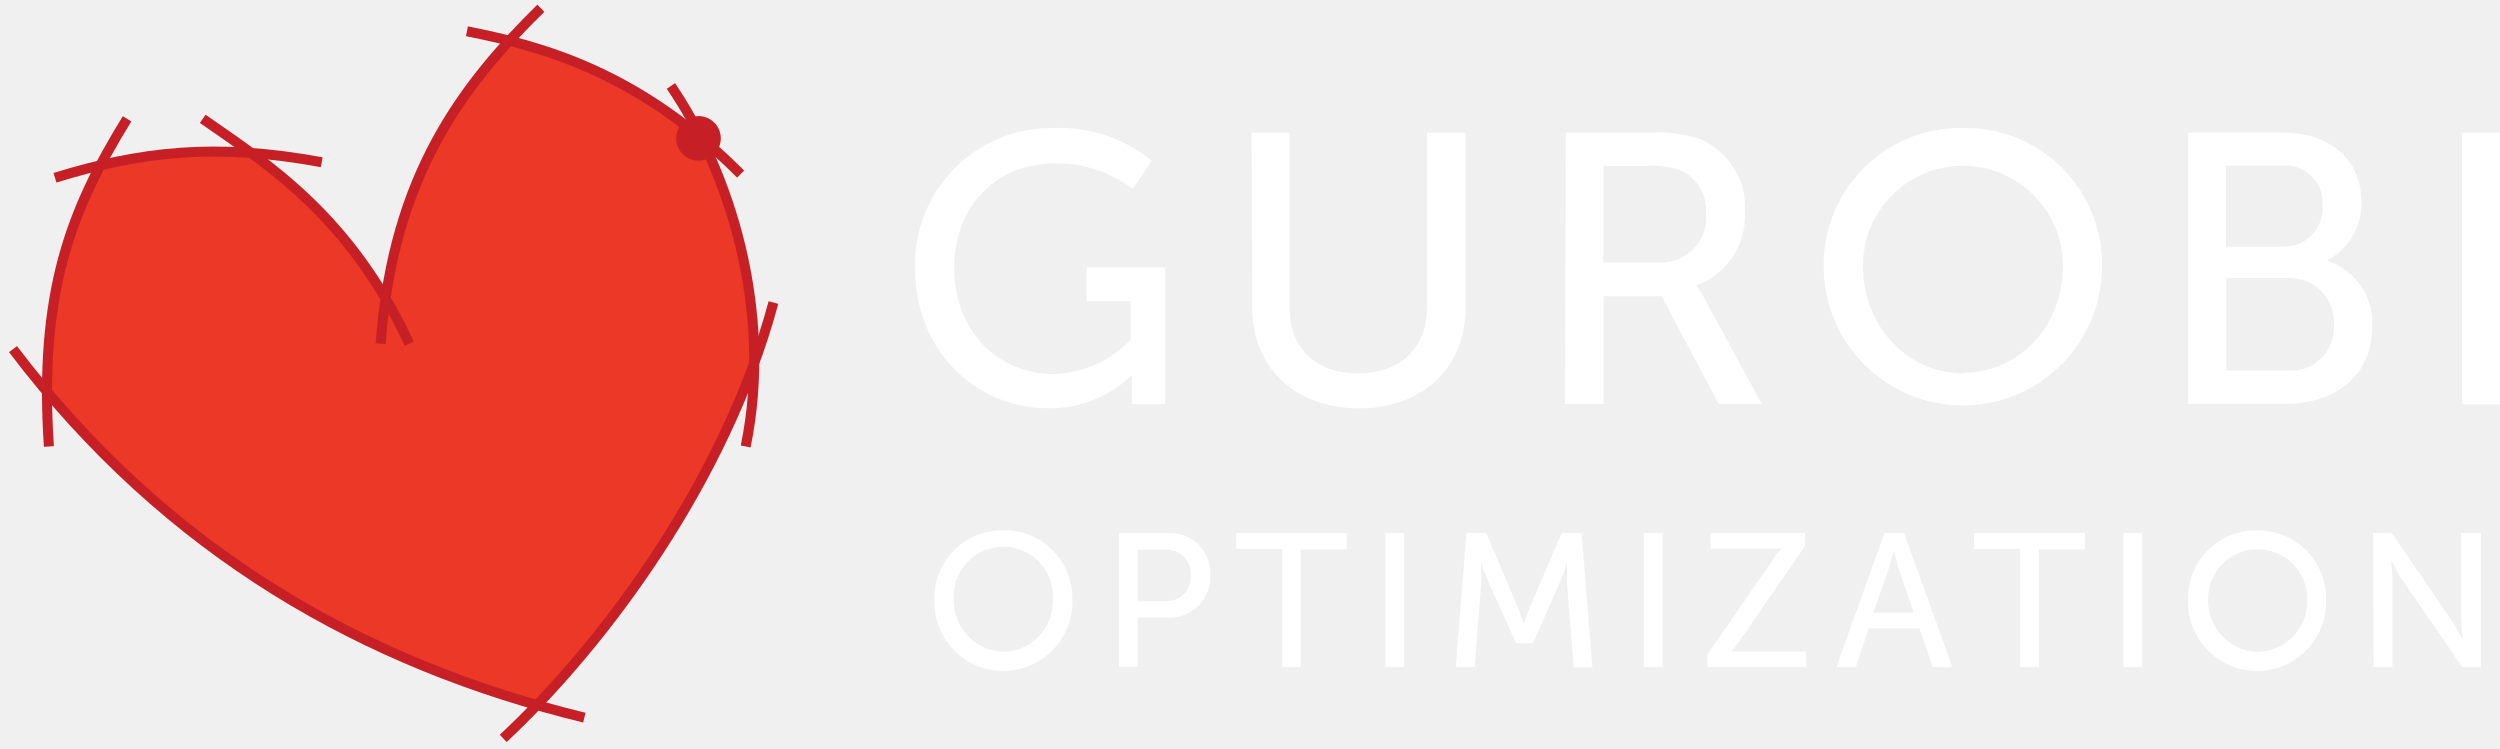
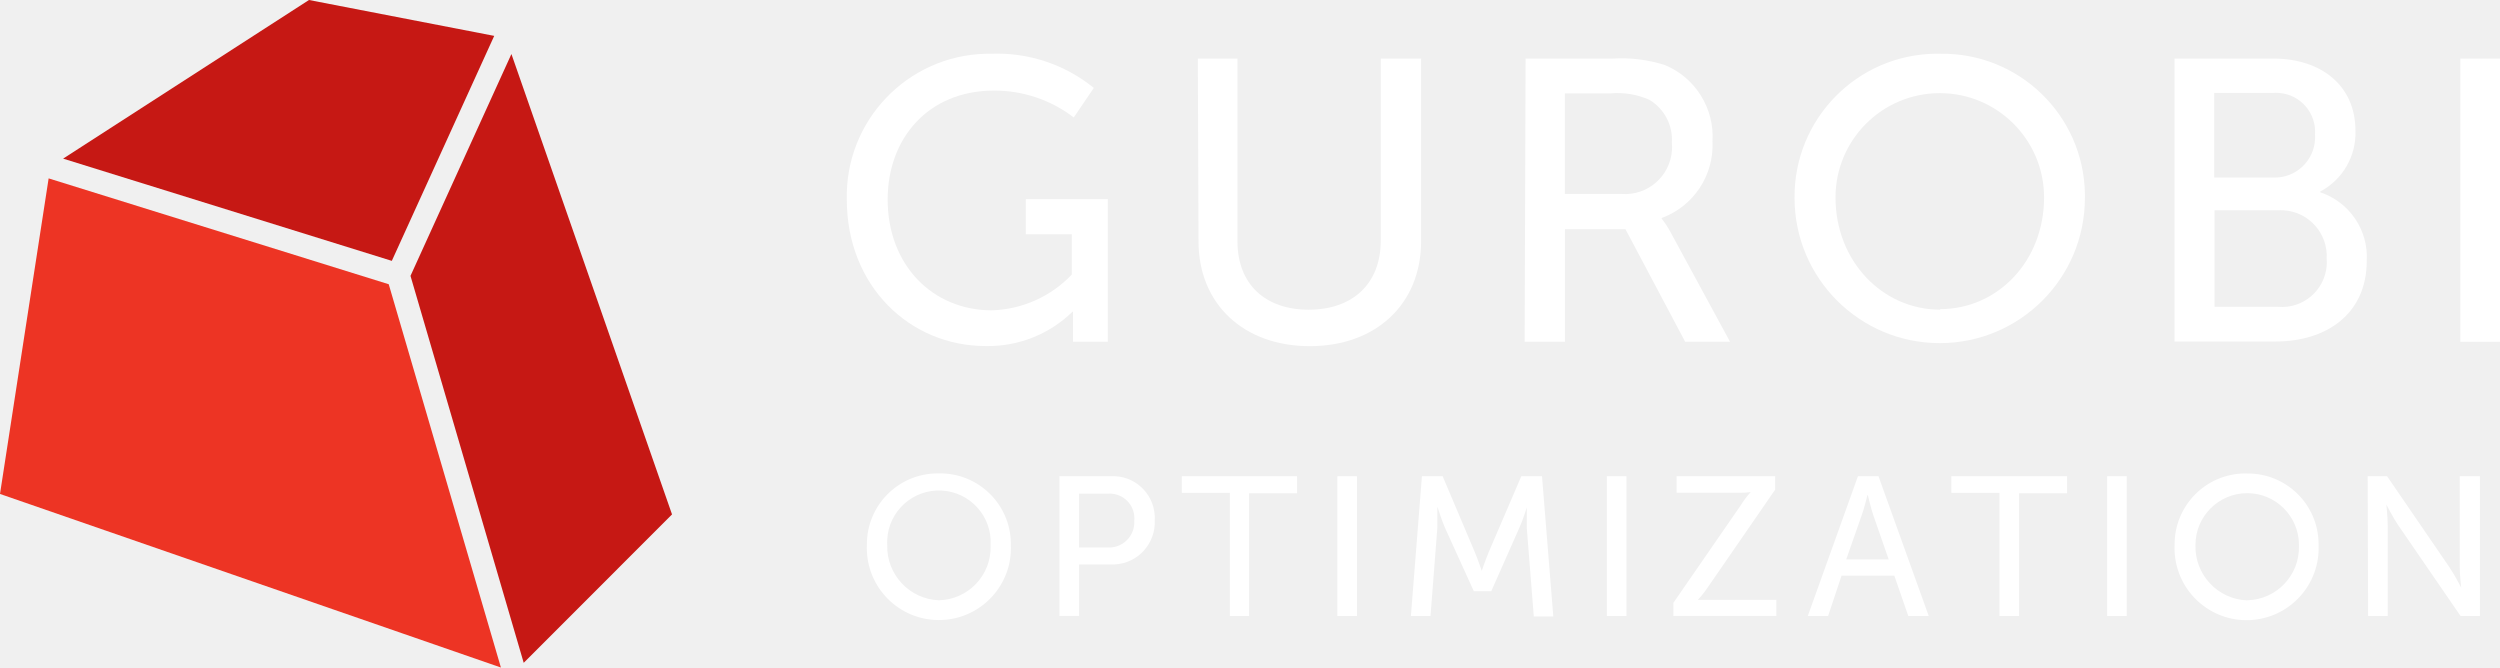
- <svg xmlns="http://www.w3.org/2000/svg" id="Layer_1" viewBox="0 0 498.61 149.28">
+ <svg xmlns="http://www.w3.org/2000/svg" id="Layer_2" viewBox="0 0 478.03 127.64">
  <defs>
-     <style>.cls-1{fill:#c62026;}.cls-2{fill:none;stroke:#c62026;stroke-miterlimit:10;stroke-width:2px;}.cls-3{fill:#fff;}.cls-4{fill:#ec3826;}</style>
+     <style>.cls-1{fill:#ed3424;}.cls-2{fill:#fff;}.cls-3{fill:#c61814;}</style>
  </defs>
-   <path class="cls-3" d="M200.12,130.03c5.59-.14,10.01-4.78,9.88-10.37v-.22c.28-5.46-3.92-10.11-9.38-10.39-5.46-.28-10.11,3.92-10.39,9.38-.02.34-.02.67,0,1.01-.17,5.65,4.25,10.38,9.89,10.59M200.12,105.77c7.46-.13,13.62,5.82,13.75,13.28v.39c.33,7.6-5.57,14.03-13.17,14.36-7.6.33-14.03-5.57-14.36-13.17-.02-.4-.02-.79,0-1.19-.07-7.48,5.93-13.6,13.41-13.67h.36" />
-   <path class="cls-3" d="M232.33,119.93c2.66.18,4.96-1.84,5.14-4.5,0-.21,0-.43,0-.64.24-2.6-1.68-4.9-4.28-5.14-.29-.03-.57-.03-.86,0h-5.42v10.28h5.42ZM223.16,106.31h9.79c4.41-.25,8.18,3.13,8.43,7.53.02.28.02.56,0,.84.23,4.47-3.2,8.27-7.67,8.5-.25.01-.51.01-.76,0h-6.04v9.84h-3.75v-26.73.02Z" />
-   <path class="cls-3" d="M292.47,106.31h3.96l6.14,14.49c.62,1.49,1.34,3.6,1.34,3.6,0,0,.72-2.11,1.34-3.6l6.22-14.49h3.96l2.16,26.81h-3.73l-1.34-16.91v-3.93s-.8,2.57-1.44,3.93l-5.35,12.08h-3.34l-5.53-12.16c-.62-1.44-1.44-4.01-1.44-4.01v4.01l-1.31,16.91h-3.75l2.11-26.73h0Z" />
-   <path class="cls-3" d="M377.66,109.91s-.62,2.57-1.08,3.8l-2.98,8.51h8.12l-2.96-8.51c-.46-1.36-1.03-3.8-1.03-3.8h-.08,0ZM382.8,125.33h-10.1l-2.57,7.71h-3.88l9.59-26.73h3.93l9.61,26.73h-3.91l-2.67-7.71h0Z" />
-   <path class="cls-3" d="M450.27,130.03c5.59-.12,10.02-4.75,9.9-10.34v-.24c0-5.46-4.42-9.9-9.89-9.9s-9.9,4.42-9.9,9.89v.02c-.17,5.65,4.25,10.38,9.89,10.59M450.27,105.79c7.47-.07,13.58,5.92,13.65,13.39v.28c.33,7.6-5.57,14.03-13.17,14.36-7.6.33-14.03-5.57-14.36-13.17-.02-.4-.02-.79,0-1.19-.07-7.48,5.93-13.6,13.41-13.68h.47" />
-   <path class="cls-3" d="M473.29,106.31h3.73l11.93,17.42c.98,1.44,2.24,3.88,2.24,3.88,0,0-.28-2.42-.28-3.88v-17.42h3.86v26.73h-3.7l-11.95-17.4c-1-1.49-2.24-3.91-2.24-3.91,0,0,.26,2.39.26,3.91v17.4h-3.75l-.08-26.73h-.02Z" />
-   <path class="cls-3" d="M210.07,25.53c7.13-.29,14.12,2.03,19.66,6.53l-3.83,5.65c-4.37-3.35-9.73-5.16-15.24-5.14-12.7,0-20.35,9.25-20.35,20.82,0,12.54,8.58,21.2,19.92,21.2,5.8-.18,11.29-2.63,15.29-6.84v-7.71h-8.79v-6.71h15.68v27.27h-6.66v-5.76h-.08c-4.43,4.33-10.41,6.7-16.6,6.58-14.55,0-26.57-11.49-26.57-28.01-.36-15.04,11.55-27.52,26.59-27.88h.99" />
-   <path class="cls-3" d="M249.62,26.46h7.58v34.92c0,8.25,5.35,13.08,13.62,13.08s13.78-4.83,13.78-13.24V26.46h7.71v34.92c0,12-8.64,20.05-21.28,20.05s-21.28-8.04-21.28-20.05l-.13-34.93h0Z" />
-   <path class="cls-3" d="M330.68,52.34c4.96.35,9.25-3.39,9.6-8.35.03-.48.03-.97-.02-1.45.22-3.32-1.44-6.48-4.29-8.2-2.33-1.04-4.89-1.47-7.43-1.23h-8.74v19.22h10.88ZM312.28,26.46h16.55c3.41-.23,6.84.19,10.1,1.23,5.85,2.43,9.5,8.31,9.1,14.62.3,6.47-3.63,12.39-9.71,14.62v.15c.61.76,1.15,1.58,1.62,2.44l11.44,21.07h-8.58l-11.41-21.51h-11.57v21.51h-7.71l.18-54.15v.02Z" />
-   <path class="cls-3" d="M391.54,74.36c11.03,0,19.89-9.18,19.89-21.36,0-11.01-8.93-19.94-19.94-19.94s-19.94,8.93-19.94,19.94c0,12.18,8.97,21.46,20,21.46v-.1h0ZM391.54,25.53c15.04-.26,27.45,11.73,27.7,26.77v.8c0,15.33-12.43,27.76-27.76,27.76s-27.76-12.43-27.76-27.76c-.14-15.09,11.97-27.44,27.06-27.58h.75" />
-   <path class="cls-3" d="M456.2,73.92c4.72.4,8.87-3.11,9.27-7.84.04-.44.04-.89,0-1.34.28-4.85-3.42-9-8.27-9.28-.36-.02-.73-.02-1.09,0h-12.08v18.45h12.17ZM455.27,49.2c4.26.15,7.83-3.18,7.98-7.43,0-.26,0-.51-.01-.77.3-4.11-2.78-7.68-6.89-7.98-.4-.03-.81-.03-1.21,0h-11.18v16.17h11.31ZM436.38,26.45h18.89c9.12,0,15.7,5.14,15.7,13.78.18,4.85-2.44,9.38-6.73,11.64v.15c5.58,1.86,9.23,7.23,8.89,13.11,0,10.28-7.89,15.42-17.4,15.42h-19.35V26.46h0Z" />
-   <polygon class="cls-3" points="255.74 109.49 246.56 109.49 246.56 106.31 268.59 106.31 268.59 109.57 259.42 109.57 259.42 133.04 255.74 133.04 255.74 109.49" />
-   <rect class="cls-3" x="276.3" y="106.31" width="3.75" height="26.73" />
-   <rect class="cls-3" x="327.83" y="106.31" width="3.75" height="26.73" />
-   <path class="cls-3" d="M340.55,130.52l12.85-18.61c.57-.91,1.21-1.77,1.93-2.57-.66.1-1.33.14-2,.13h-12.16v-3.16h18.84v2.57l-12.85,18.63c-.58.86-1.22,1.68-1.93,2.44h15.01v3.08h-19.69v-2.52h0Z" />
-   <polygon class="cls-3" points="402.9 109.49 393.7 109.49 393.7 106.31 415.83 106.31 415.83 109.57 406.65 109.57 406.65 133.04 402.9 133.04 402.9 109.49" />
-   <rect class="cls-3" x="423.49" y="106.31" width="3.75" height="26.73" />
-   <rect class="cls-3" x="491.03" y="26.46" width="7.58" height="54.15" />
-   <path class="cls-3" d="M490.91,123.73v-17.42h3.86v26.73" />
-   <path class="cls-4" d="M76.9,59.5c-8.2-13.93-17.93-22.46-26.8-28.99-10.91-.8-20.36.16-30.07,2.46-6.69,12.76-10.64,25.91-10.65,45.14,27.46,32.59,61.03,51.98,97.71,62.51,16.29-16.98,33.57-41.43,43.35-68.23.1-16.53-4.35-32.34-10.58-44.87-13.65-11.36-26.72-16.46-38.28-19.4-11.33,12.36-21.18,27.58-24.68,51.37Z" />
-   <path class="cls-2" d="M10.96,35.45c17.18-5.27,32.01-7,53.2-3.09" />
-   <path class="cls-2" d="M75.92,68.54c2.46-33.82,16.7-51.9,31.95-66.9" />
-   <path class="cls-2" d="M9.75,89.05c-2.03-30.68,4.3-47.01,15.59-65.35" />
-   <path class="cls-2" d="M116.54,143.13c-43.49-10.58-83.07-32.77-113.95-73.5" />
-   <path class="cls-2" d="M81.62,68.54c-11.87-25.68-28.73-36.13-41.19-44.84" />
-   <path class="cls-2" d="M148.72,89.05c5.61-27.35-3.39-55.03-14.92-71.9" />
-   <path class="cls-2" d="M100.36,147.27c20.4-19.06,44.41-51.67,53.9-86.93" />
-   <path class="cls-2" d="M147.71,34.72c-19.96-20.05-39.1-25.43-54.58-28.48" />
-   <circle class="cls-1" cx="139.31" cy="27.6" r="4.45" />
+   <g id="Layer_2-2">
+     <path class="cls-2" d="m179.54,114.78c5.59-.14,10.01-4.78,9.88-10.37,0-.07,0-.15,0-.22.28-5.46-3.92-10.11-9.38-10.39-5.46-.28-10.11,3.92-10.39,9.38-.02.34-.02.67,0,1.01-.17,5.65,4.25,10.38,9.89,10.59m0-24.26c7.46-.13,13.62,5.82,13.75,13.28,0,.13,0,.26,0,.39.33,7.6-5.57,14.03-13.17,14.36-7.6.33-14.03-5.57-14.36-13.17-.02-.4-.02-.79,0-1.19-.07-7.48,5.93-13.6,13.41-13.67.12,0,.24,0,.36,0" />
+     <path class="cls-2" d="m211.75,104.68c2.66.18,4.96-1.84,5.14-4.5.01-.21.01-.43,0-.64.24-2.6-1.68-4.9-4.28-5.14-.29-.03-.57-.03-.86,0h-5.42v10.28h5.42Zm-9.17-13.62h9.79c4.41-.25,8.18,3.13,8.43,7.53.02.28.02.56,0,.84.23,4.47-3.2,8.27-7.67,8.5-.25.01-.51.01-.76,0h-6.04v9.84h-3.75v-26.73Z" />
+     <polygon class="cls-2" points="235.16 94.24 225.98 94.24 225.98 91.06 248.01 91.06 248.01 94.32 238.84 94.32 238.84 117.79 235.16 117.79 235.16 94.24" />
+     <rect class="cls-2" x="255.72" y="91.06" width="3.75" height="26.73" />
+     <path class="cls-2" d="m271.89,91.06h3.96l6.14,14.49c.62,1.49,1.34,3.6,1.34,3.6,0,0,.72-2.11,1.34-3.6l6.22-14.49h3.96l2.16,26.81h-3.73l-1.34-16.91v-3.93s-.8,2.57-1.44,3.93l-5.35,12.08h-3.34l-5.53-12.16c-.62-1.44-1.44-4.01-1.44-4.01v4.01l-1.31,16.91h-3.75l2.11-26.73Z" />
+     <rect class="cls-2" x="307.25" y="91.06" width="3.75" height="26.73" />
+     <path class="cls-2" d="m319.97,115.27l12.85-18.61c.57-.91,1.21-1.77,1.93-2.57-.66.1-1.33.14-2,.13h-12.16v-3.16h18.84v2.57l-12.85,18.63c-.58.86-1.22,1.68-1.93,2.44h15.01v3.08h-19.69v-2.52Z" />
+     <path class="cls-2" d="m357.08,94.66s-.62,2.57-1.08,3.8l-2.98,8.51h8.12l-2.96-8.51c-.46-1.36-1.03-3.8-1.03-3.8h-.08Zm5.14,15.42h-10.1l-2.57,7.71h-3.88l9.59-26.73h3.93l9.61,26.73h-3.91l-2.67-7.71Z" />
+     <polygon class="cls-2" points="382.32 94.24 373.12 94.24 373.12 91.06 395.25 91.06 395.25 94.32 386.07 94.32 386.07 117.79 382.32 117.79 382.32 94.24" />
+     <rect class="cls-2" x="402.91" y="91.06" width="3.75" height="26.73" />
+     <path class="cls-2" d="m429.69,114.78c5.59-.12,10.02-4.75,9.9-10.34,0-.08,0-.16,0-.24,0-5.46-4.42-9.9-9.89-9.9-5.46,0-9.9,4.42-9.9,9.89v.02c-.17,5.65,4.25,10.38,9.89,10.59m0-24.26c7.47-.07,13.58,5.92,13.65,13.39,0,.1,0,.19,0,.28.33,7.6-5.57,14.03-13.17,14.36-7.6.33-14.03-5.57-14.36-13.17-.02-.4-.02-.79,0-1.19-.07-7.48,5.93-13.6,13.41-13.68.16,0,.31,0,.47,0" />
+     <path class="cls-2" d="m452.71,91.06h3.73l11.93,17.42c.98,1.44,2.24,3.88,2.24,3.88,0,0-.28-2.42-.28-3.88v-17.42h3.86v26.73h-3.7l-11.95-17.4c-1-1.49-2.24-3.91-2.24-3.91,0,0,.26,2.39.26,3.91v17.4h-3.75l-.08-26.73Z" />
+     <path class="cls-2" d="m189.49,10.28c7.13-.29,14.12,2.03,19.66,6.53l-3.83,5.65c-4.37-3.35-9.73-5.16-15.24-5.14-12.7,0-20.35,9.25-20.35,20.82,0,12.54,8.58,21.2,19.92,21.2,5.8-.18,11.29-2.63,15.29-6.84v-7.71h-8.79v-6.71h15.68v27.27h-6.66v-5.76h-.08c-4.43,4.33-10.41,6.7-16.6,6.58-14.55,0-26.57-11.49-26.57-28.01-.36-15.04,11.55-27.52,26.59-27.88.33,0,.66,0,.99,0" />
+     <path class="cls-2" d="m229.04,11.21h7.58v34.93c0,8.25,5.35,13.08,13.62,13.08s13.78-4.83,13.78-13.24V11.21h7.71v34.93c0,12-8.64,20.05-21.28,20.05s-21.28-8.04-21.28-20.05l-.13-34.93Z" />
+     <path class="cls-2" d="m310.1,37.09c4.96.35,9.25-3.39,9.6-8.35.03-.48.03-.97-.02-1.45.22-3.32-1.44-6.48-4.29-8.2-2.33-1.04-4.89-1.47-7.43-1.23h-8.74v19.22h10.87Zm-18.4-25.88h16.55c3.41-.23,6.84.19,10.1,1.23,5.85,2.43,9.5,8.31,9.1,14.62.3,6.47-3.63,12.39-9.71,14.62v.15c.61.76,1.15,1.58,1.62,2.44l11.44,21.07h-8.58l-11.41-21.51h-11.57v21.51h-7.71l.18-54.15Z" />
+     <path class="cls-2" d="m370.96,59.11c11.03,0,19.89-9.18,19.89-21.36,0-11.01-8.93-19.94-19.94-19.94s-19.94,8.93-19.94,19.94c0,12.18,8.97,21.46,20,21.46v-.1Zm0-48.83c15.04-.26,27.45,11.73,27.7,26.77,0,.27,0,.53,0,.8,0,15.33-12.43,27.76-27.76,27.76s-27.76-12.43-27.76-27.76c-.14-15.09,11.97-27.44,27.06-27.58.25,0,.5,0,.75,0" />
+     <path class="cls-2" d="m435.62,58.67c4.72.4,8.87-3.11,9.27-7.84.04-.44.04-.89,0-1.34.28-4.85-3.42-9-8.27-9.28-.36-.02-.73-.02-1.09,0h-12.08v18.45h12.16Zm-.93-24.72c4.26.15,7.83-3.18,7.98-7.43,0-.26,0-.51-.01-.77.3-4.11-2.78-7.68-6.89-7.98-.4-.03-.81-.03-1.21,0h-11.18v16.17h11.31Zm-18.89-22.75h18.89c9.12,0,15.7,5.14,15.7,13.78.18,4.85-2.44,9.38-6.73,11.64v.15c5.58,1.86,9.23,7.23,8.89,13.11,0,10.28-7.89,15.42-17.4,15.42h-19.35V11.21Z" />
+     <rect class="cls-2" x="470.45" y="11.21" width="7.58" height="54.15" />
+     <polygon class="cls-3" points="94.5 6.86 59.08 0 12.07 30.33 74.92 49.88 94.5 6.86" />
+     <polygon class="cls-1" points="9.3 34.11 6.36 53.16 0 94.45 77.03 121.14 95.78 127.64 74.33 54.35 9.3 34.11" />
+     <polygon class="cls-3" points="97.79 10.33 78.49 52.75 100.14 126.74 128.5 98.36 97.79 10.33" />
+   </g>
</svg>
